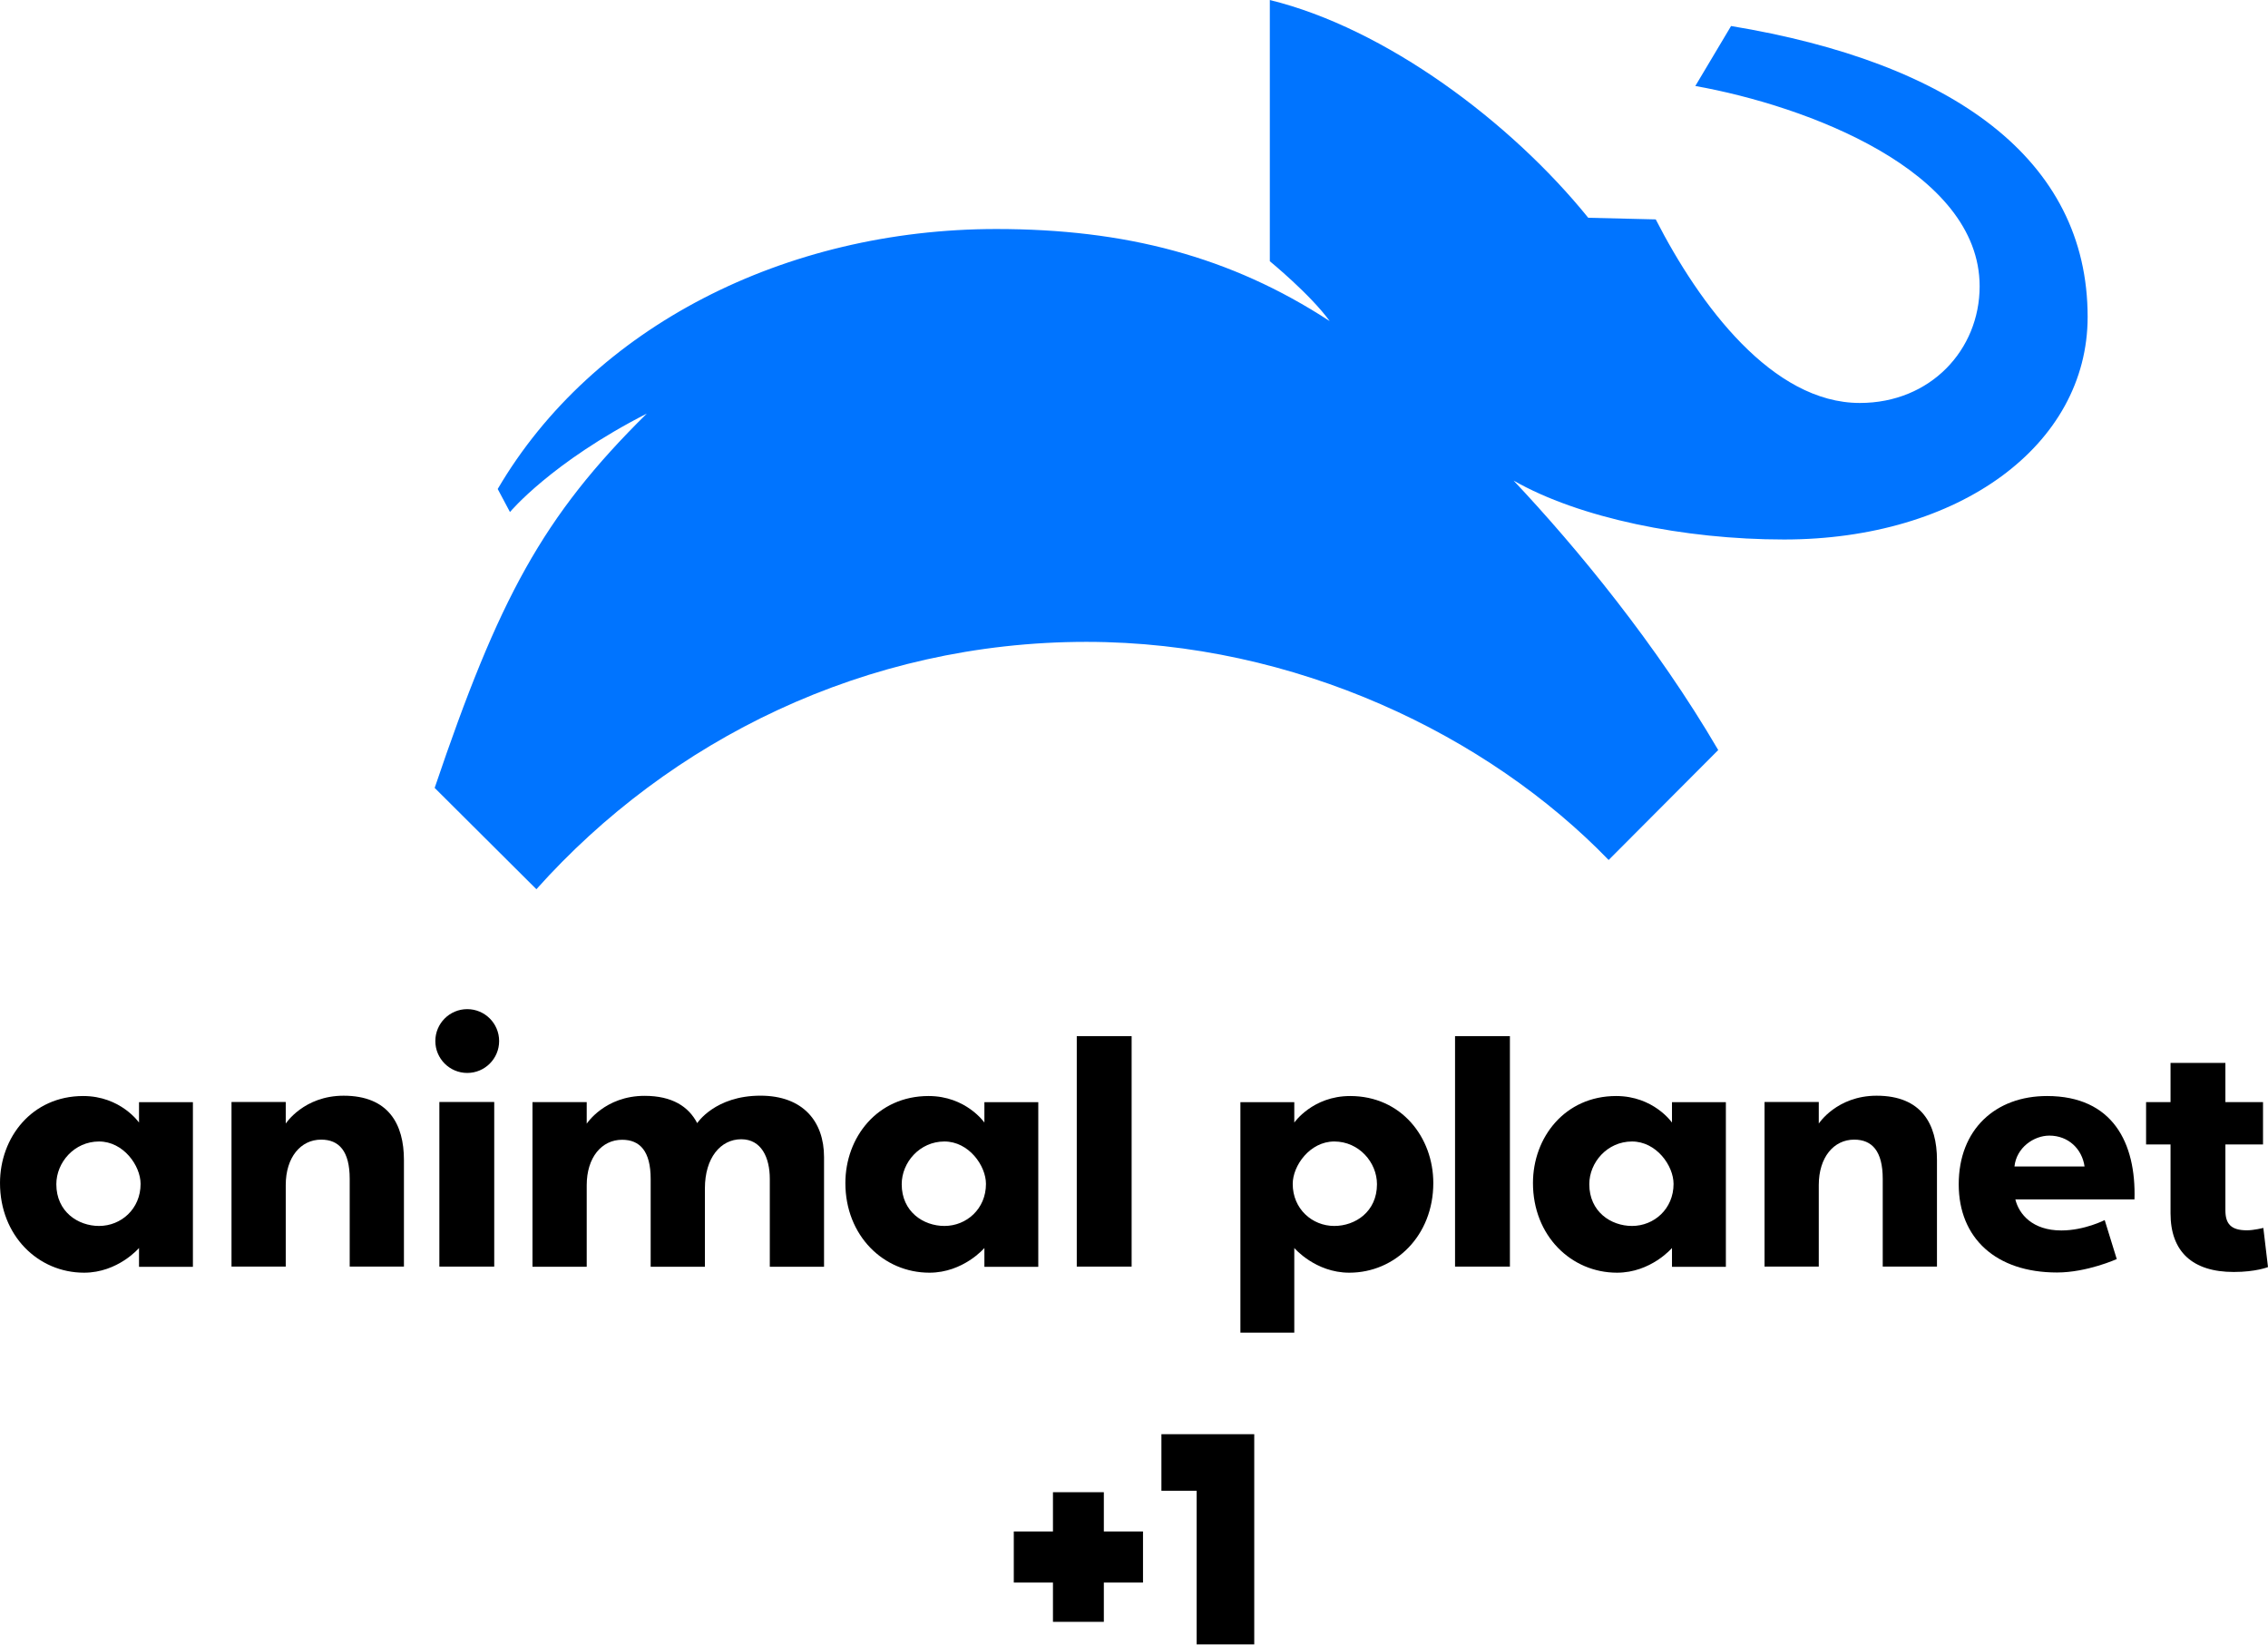
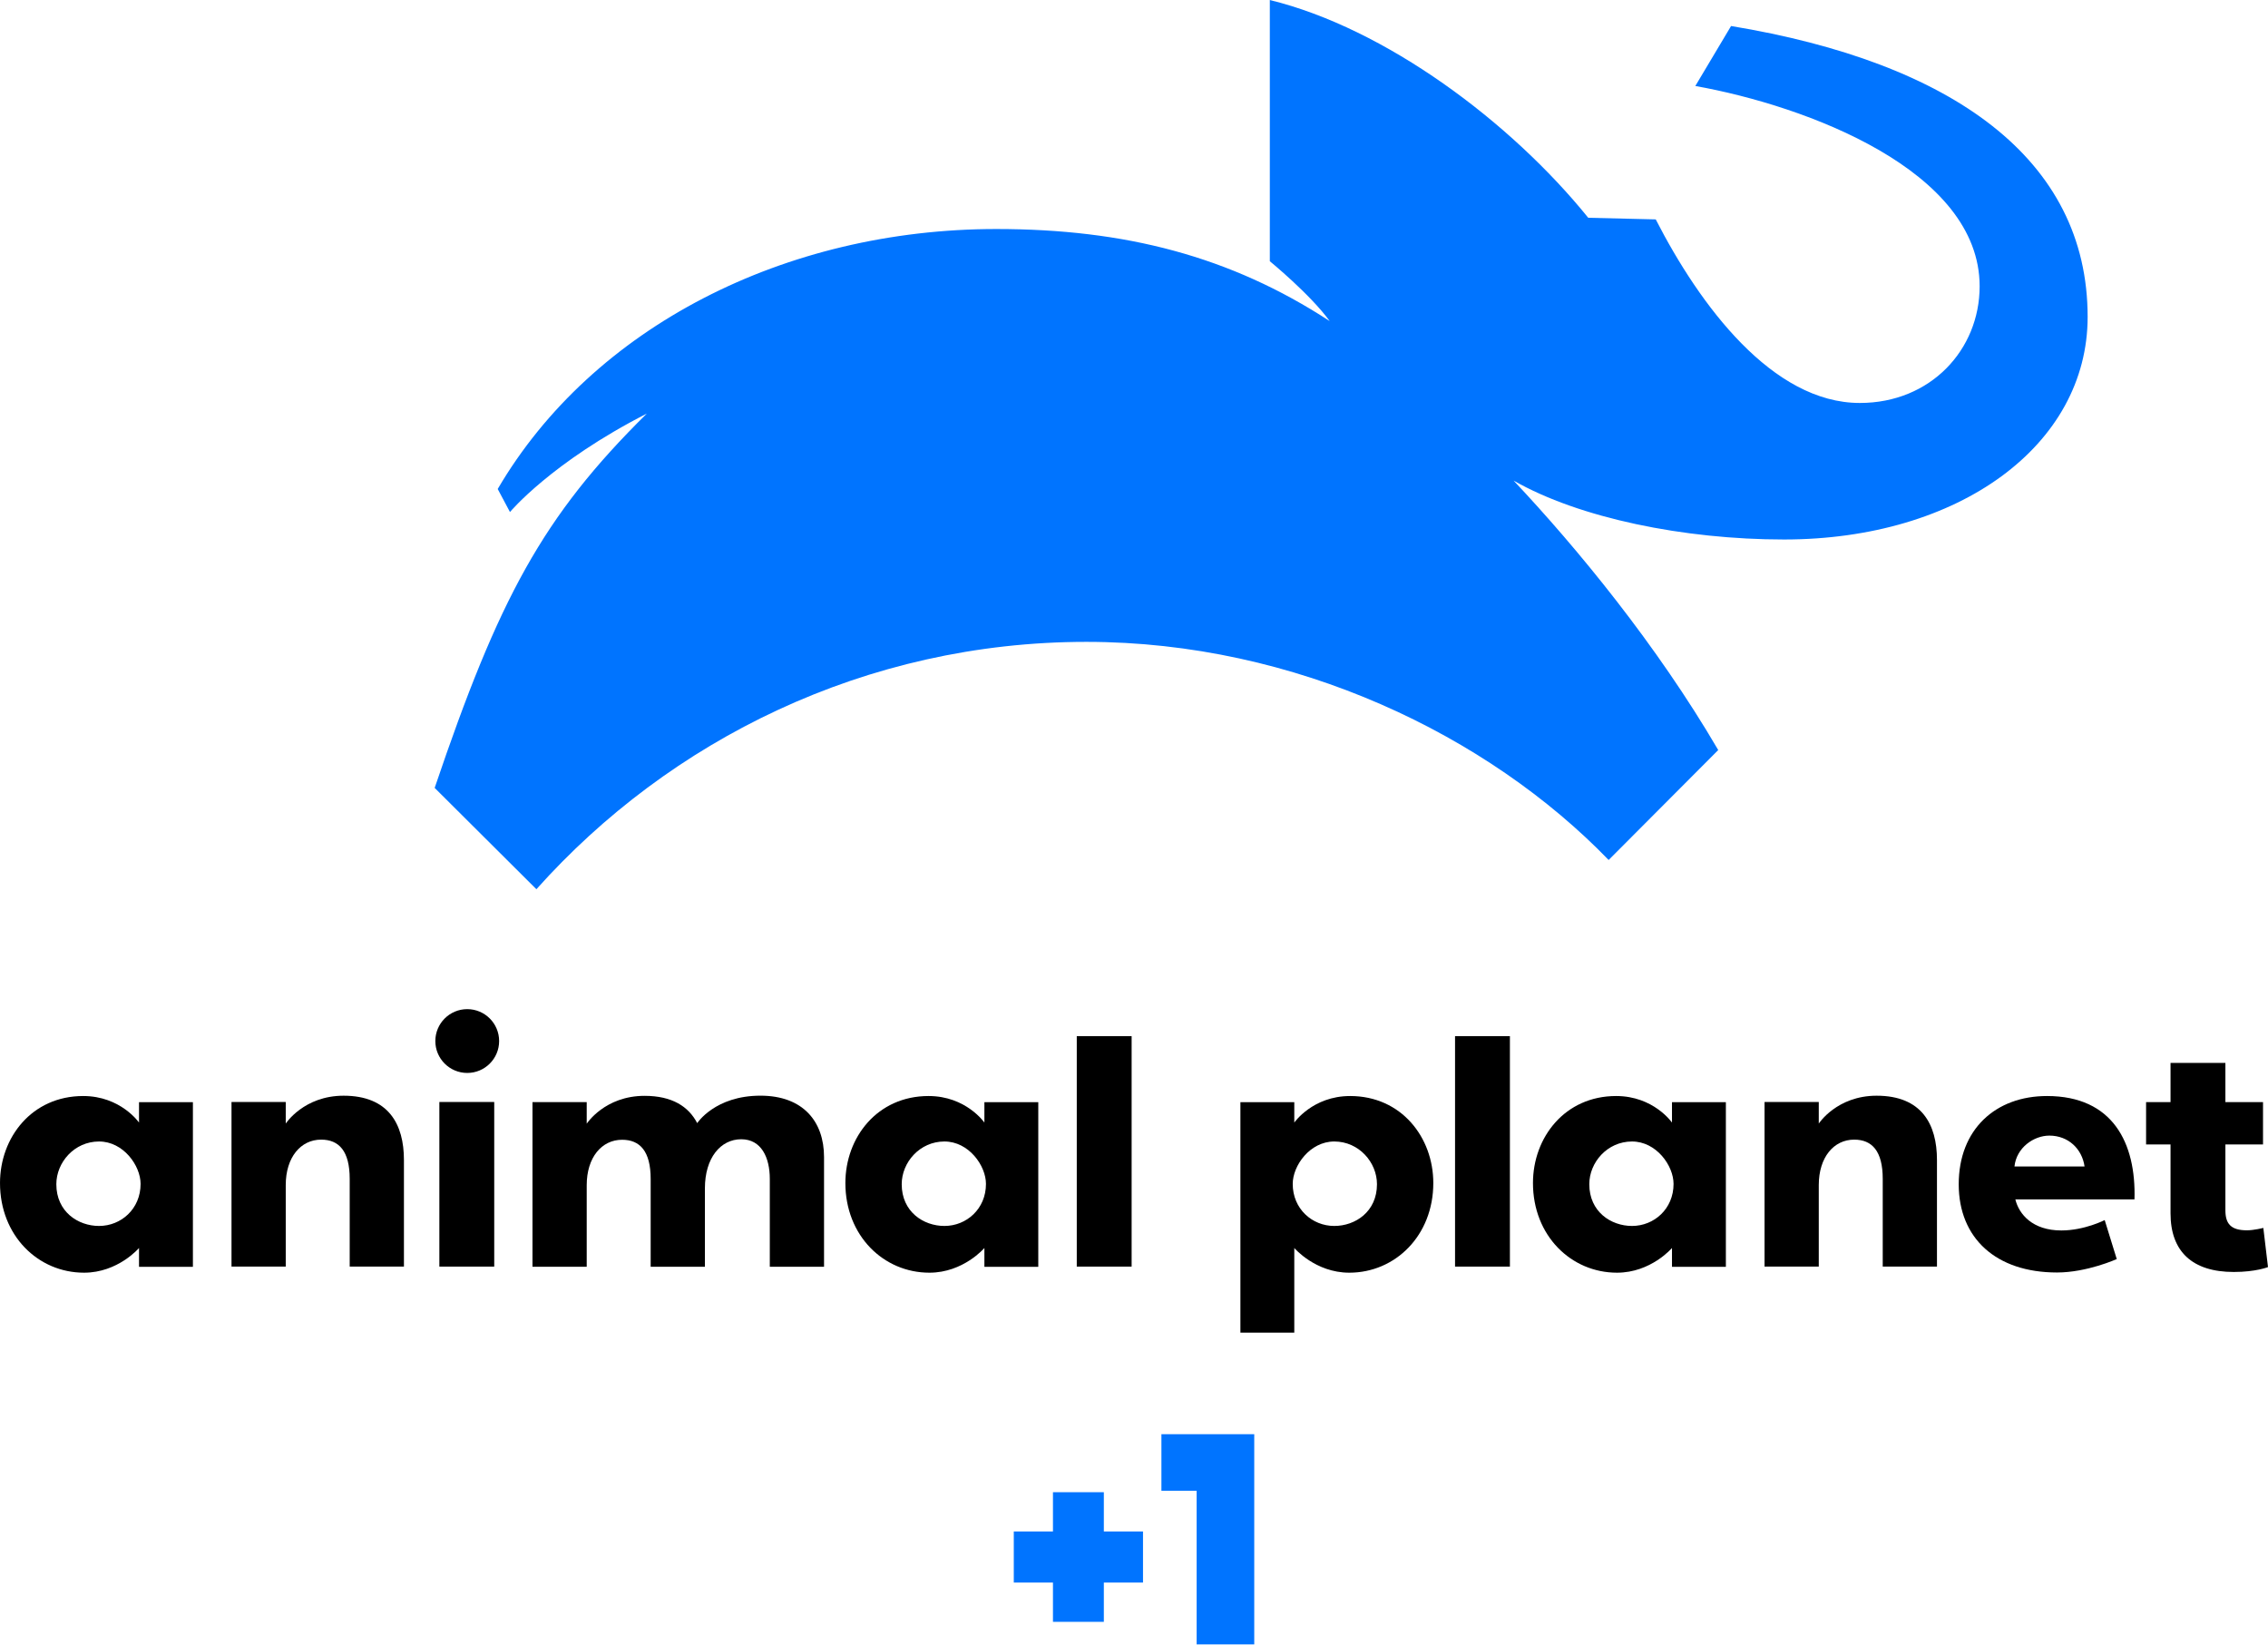
<svg xmlns="http://www.w3.org/2000/svg" id="svg17830" width="3485" height="2526.4" version="1.1">
  <link id="dark-mode" href="" rel="stylesheet" type="text/css" />
  <style id="dark-mode-custom-style" type="text/css" />
  <g id="g840" transform="matrix(3.485 0 0 3.485 445.54 -6460.9)">
    <path id="path17862" d="m-91.17 2337.1c-22.618 0-36.674 18.257-36.674 38.359 0 23.154 16.76 39.525 37.063 39.525 14.962 0 24.233-10.886 24.233-10.886v8.294h23.758v-72.571h-23.758v8.985s-8.077-11.706-24.622-11.706zm6.998 20.043c10.746 0 18.315 10.658 18.315 18.704 0 11.019-8.587 18.532-18.315 18.532-9.258 0-18.834-6.261-18.834-18.402 0-9.613 7.927-18.834 18.834-18.834z" />
    <path id="path17866" d="m-25.77 2412.3v-72.571h23.914v9.518s7.949-12.285 25.514-12.285c19.849 0 26.599 12.582 26.599 28.339v46.998h-23.914v-38.704c0-12.234-4.722-17.27-12.591-17.27-9.01 0-15.608 7.79-15.608 20.035v35.94z" />
    <path id="path17869" d="m65.877 2412.3v-72.571h24.19v72.571z" />
    <circle id="path17871" transform="matrix(1.3823,0,0,1.3823,48.503,-933.33)" cx="21.46" cy="2348.4" r="10.174" />
    <path id="path17873" d="m182.96 2377.8v34.558h-23.914v-38.704c0-12.234-4.722-17.27-12.591-17.27-9.01 0-15.608 7.79-15.608 20.035v35.94h-23.914v-72.571h23.914v9.518s7.949-12.285 25.514-12.285c12.175 0 19.422 4.734 23.205 12.031 0 0 7.811-12.106 27.888-12.106 18.831 0 28.033 11.457 28.033 27.032v48.38h-23.914v-38.704c0-9.438-3.716-17.496-12.6-17.496-9.08 0-16.014 8.187-16.014 21.643z" />
    <path id="path17877" d="m281.57 2337.1c-22.618 0-36.674 18.257-36.674 38.359 0 23.154 16.76 39.525 37.063 39.525 14.962 0 24.233-10.886 24.233-10.886v8.294h23.758v-72.571h-23.758v8.985s-8.077-11.706-24.622-11.706zm6.998 20.043c10.746 0 18.315 10.658 18.315 18.704 0 11.019-8.587 18.532-18.315 18.532-9.258 0-18.834-6.261-18.834-18.402 0-9.613 7.927-18.834 18.834-18.834z" />
    <path id="path17879" d="m346.92 2412.3v-101.6h24.19v101.6z" />
    <path id="path17881" d="m584.74 2337.1c-22.618 0-36.674 18.257-36.674 38.359 0 23.154 16.76 39.525 37.063 39.525 14.962 0 24.233-10.886 24.233-10.886v8.294h23.758v-72.571h-23.758v8.985s-8.077-11.706-24.622-11.706zm6.998 20.043c10.746 0 18.315 10.658 18.315 18.704 0 11.019-8.587 18.532-18.315 18.532-9.259 0-18.834-6.261-18.834-18.402 0-9.613 7.927-18.834 18.834-18.834z" />
    <path id="path17883" d="m513.71 2412.3v-101.6h24.19v101.6z" />
    <path id="path17885" d="m467.45 2337.1c22.618 0 36.674 18.257 36.674 38.359 0 23.154-16.76 39.525-37.063 39.525-14.962 0-24.233-10.886-24.233-10.886v37.304h-23.758v-101.58h23.758v8.985s8.077-11.706 24.622-11.706zm-6.998 20.043c-10.746 0-18.315 10.658-18.315 18.704 0 11.019 8.587 18.532 18.315 18.532 9.258 0 18.834-6.261 18.834-18.402 0-9.613-7.927-18.834-18.834-18.834z" />
    <path id="path17887" d="m650.17 2412.3v-72.571h23.914v9.518s7.949-12.285 25.514-12.285c19.849 0 26.599 12.582 26.599 28.339v46.998h-23.914v-38.704c0-12.234-4.722-17.27-12.591-17.27-9.01 0-15.608 7.79-15.608 20.035v35.94z" />
    <path id="path17889" d="m774.71 2337.1c-22.629 0-38.92 14.632-38.92 38.92 0 23.755 16.461 38.877 43.326 38.877 13.256 0 26.35-5.918 26.35-5.918l-5.313-17.192s-8.934 4.579-19.093 4.579c-12.764 0-18.707-7.177-20.303-13.693h52.527c0.743-24.795-9.512-45.573-38.575-45.573zm1.037 17.452c8.387 0 14.438 5.879 15.523 13.607h-30.901c0.864-8.305 8.513-13.607 15.378-13.607z" />
    <path id="path17893" d="m853.37 2322.5v17.279h16.588v18.661h-16.588v29.028c0 5.934 2.417 8.832 9.478 8.832 3.165 0 7.249-1.063 7.249-1.063l2.057 17.274s-5.317 2.158-15.085 2.158c-18.223 0-27.889-8.982-27.889-25.819v-30.41h-10.782v-18.661h10.782v-17.279z" />
  </g>
  <path id="path17895" d="m1951.2 3.12e-5v401.33s62.326 51.01 91.973 91.973c-152.68-99.612-314.89-141.45-512.12-141.45-324.69 0-620.33 150.43-766.28 399.42l18.839 35.408s63.507-76.357 210.24-151.24c-160.28 158.11-227.41 284.23-325.95 575.06l156.32 155.68c204.53-228.85 505.47-380.04 845.15-380.04 321.44 0 617.44 143.86 802.46 335.11l168.39-168.9c-94.398-161.55-216.98-310.55-314.41-413.98 100.81 57.569 261.75 90.495 415.48 90.495 268.95 0 466.57-144.81 466.57-341.98 0-242.89-208.25-390.7-547.91-446.92l-54.927 92.151c170.94 30.483 436.88 129.97 436.88 307.71 0 97.497-75.423 179.27-184.09 179.27-134.3 0-245.83-149.77-313.61-282.02l-103.73-2.497c-119.05-147.31-311.51-291.07-489.3-334.56z" fill="#0074ff" stroke-width="3.485" />
-   <g id="g856" transform="matrix(1.3333 0 0 1.3333 1471 2045.1)">
-     <path id="path2" d="m235.23 118.74h106.98v242.25h-66.398v-177.03h-40.586z" stroke-width=".751" />
-     <path id="path4" d="m110.23 185.61v45.253h-45.14v58.865h45.14v45.252h58.642v-45.252h45.14v-58.865h-45.14v-45.253z" stroke-width=".751" />
+   <g id="g856" transform="matrix(1.3333 0 0 1.3333 1471 2045.1)" fill="#0074ff" stroke-width=".751">
+     <path id="path2" d="m235.23 118.74h106.98v242.25h-66.398v-177.03h-40.586z" />
+     <path id="path4" d="m110.23 185.61v45.253h-45.14v58.865h45.14v45.252h58.642v-45.252h45.14v-58.865h-45.14v-45.253z" />
  </g>
</svg>
